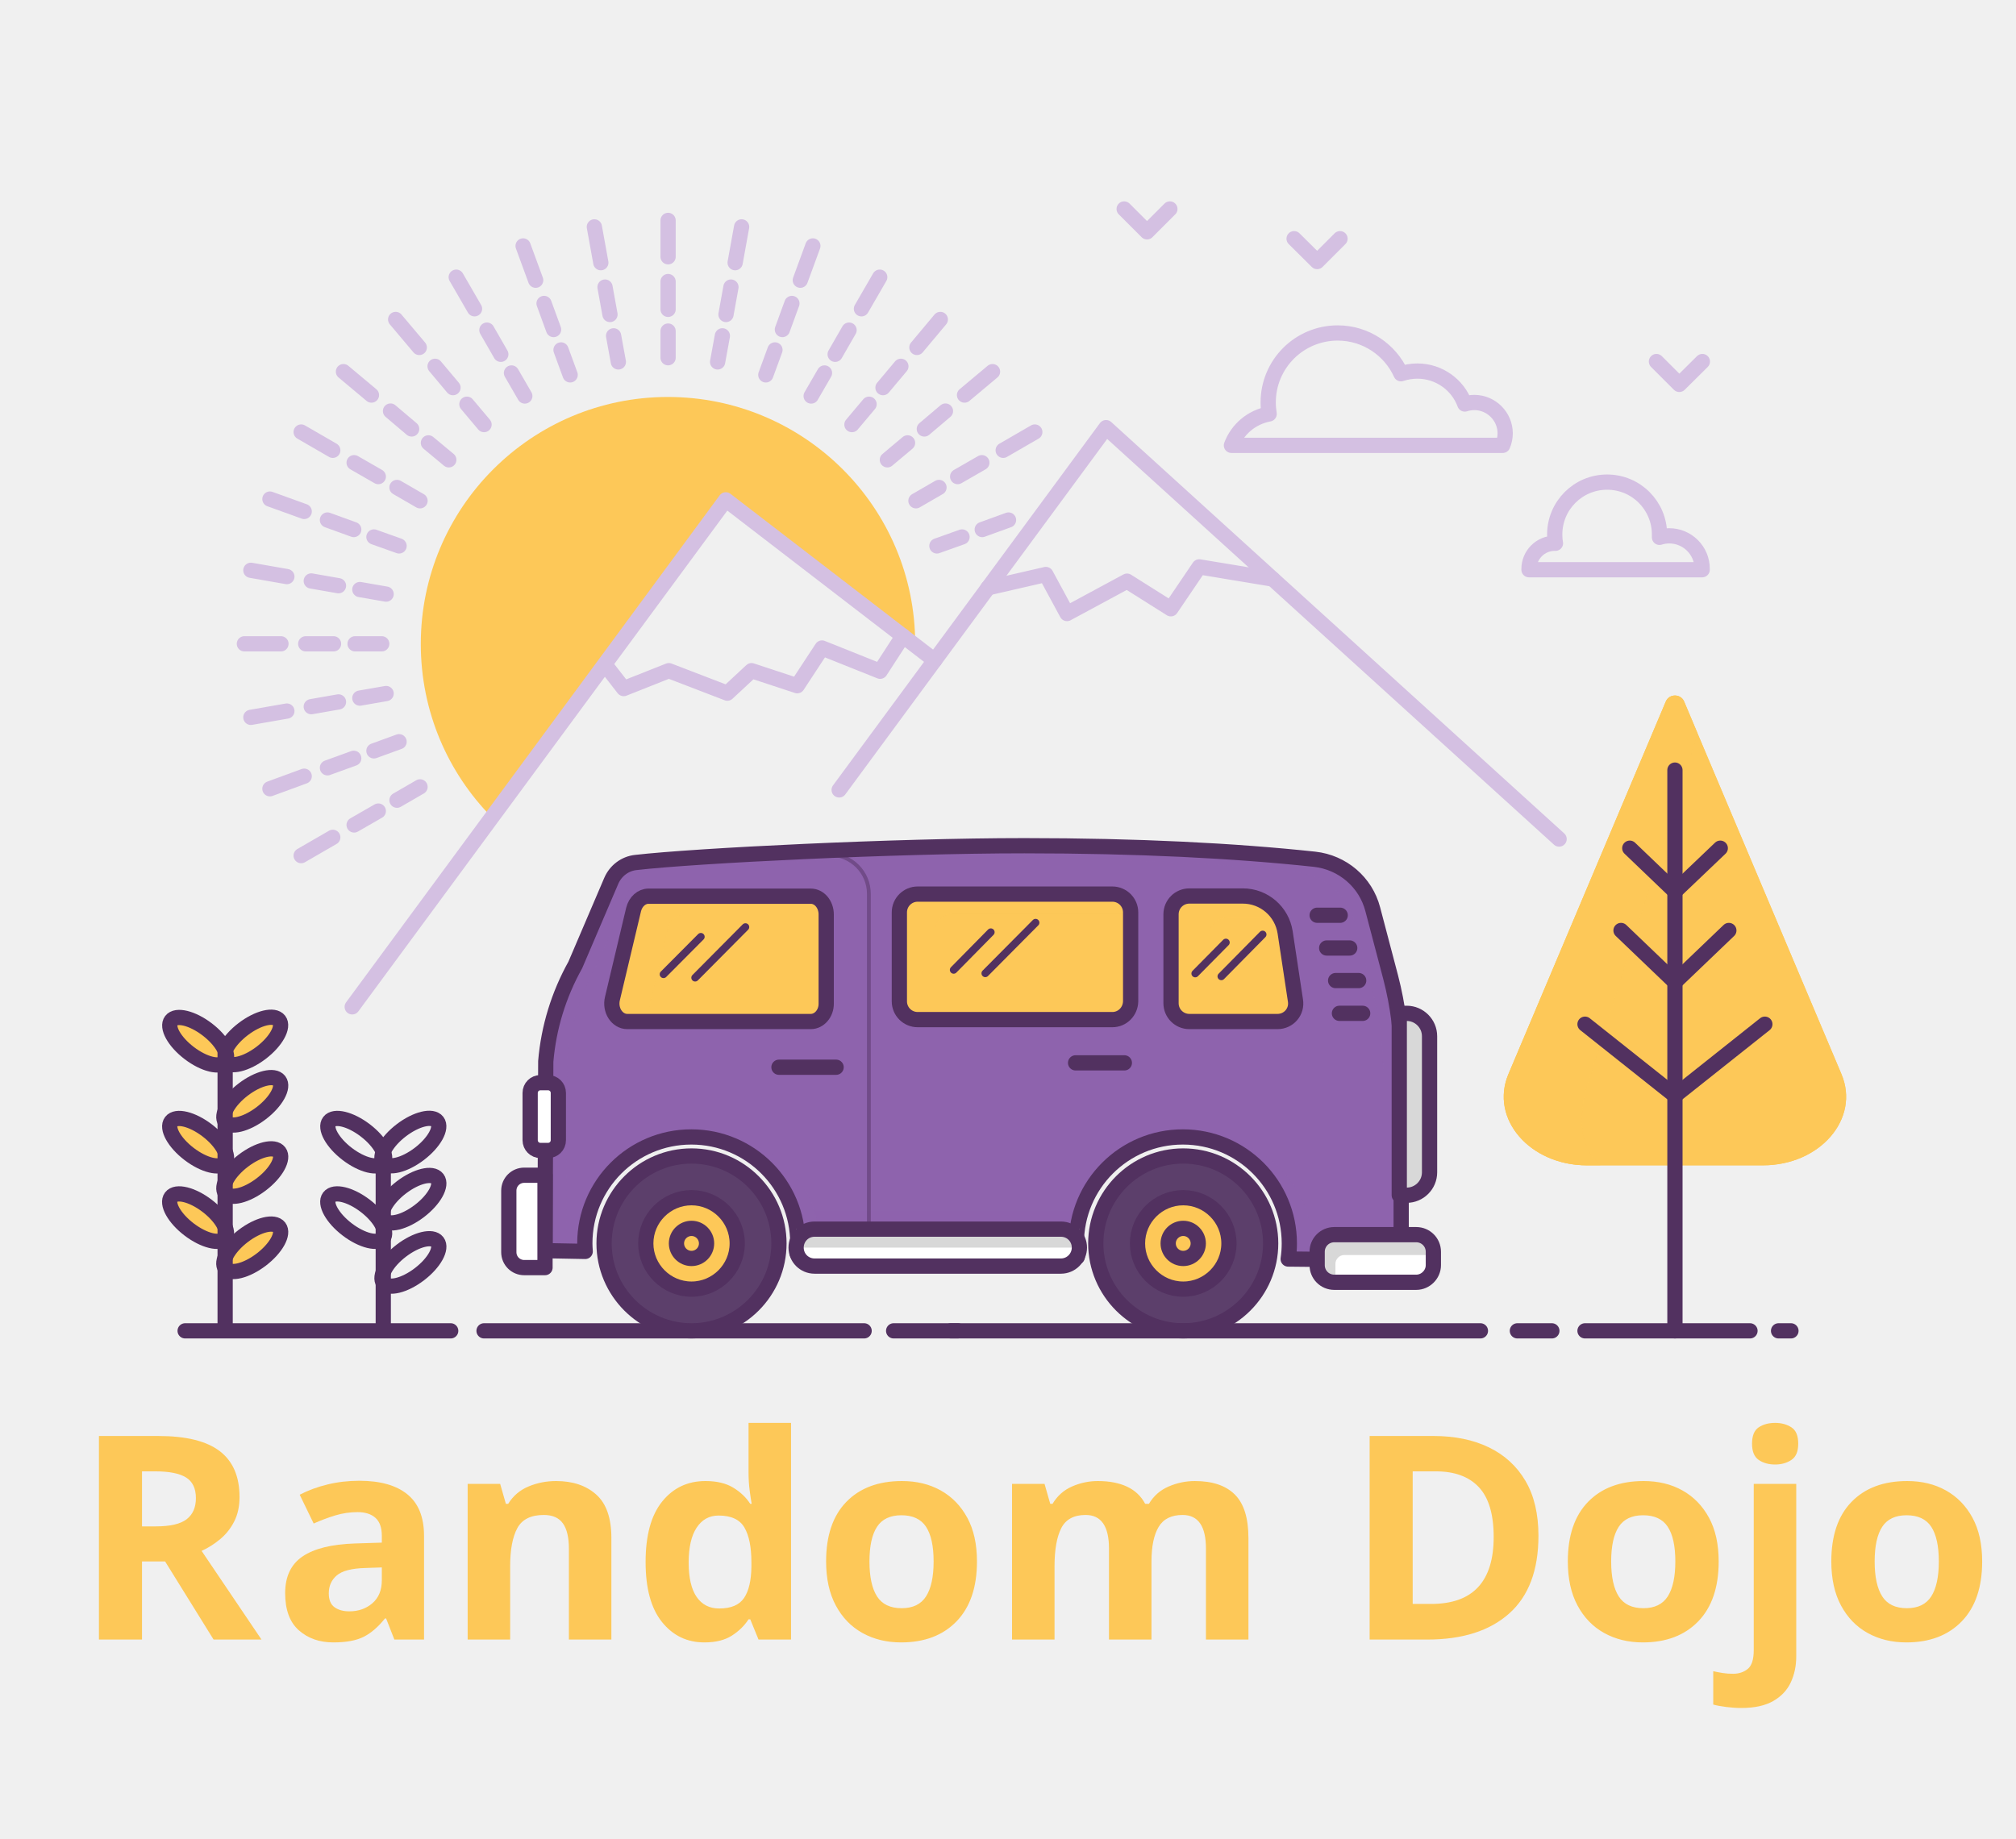
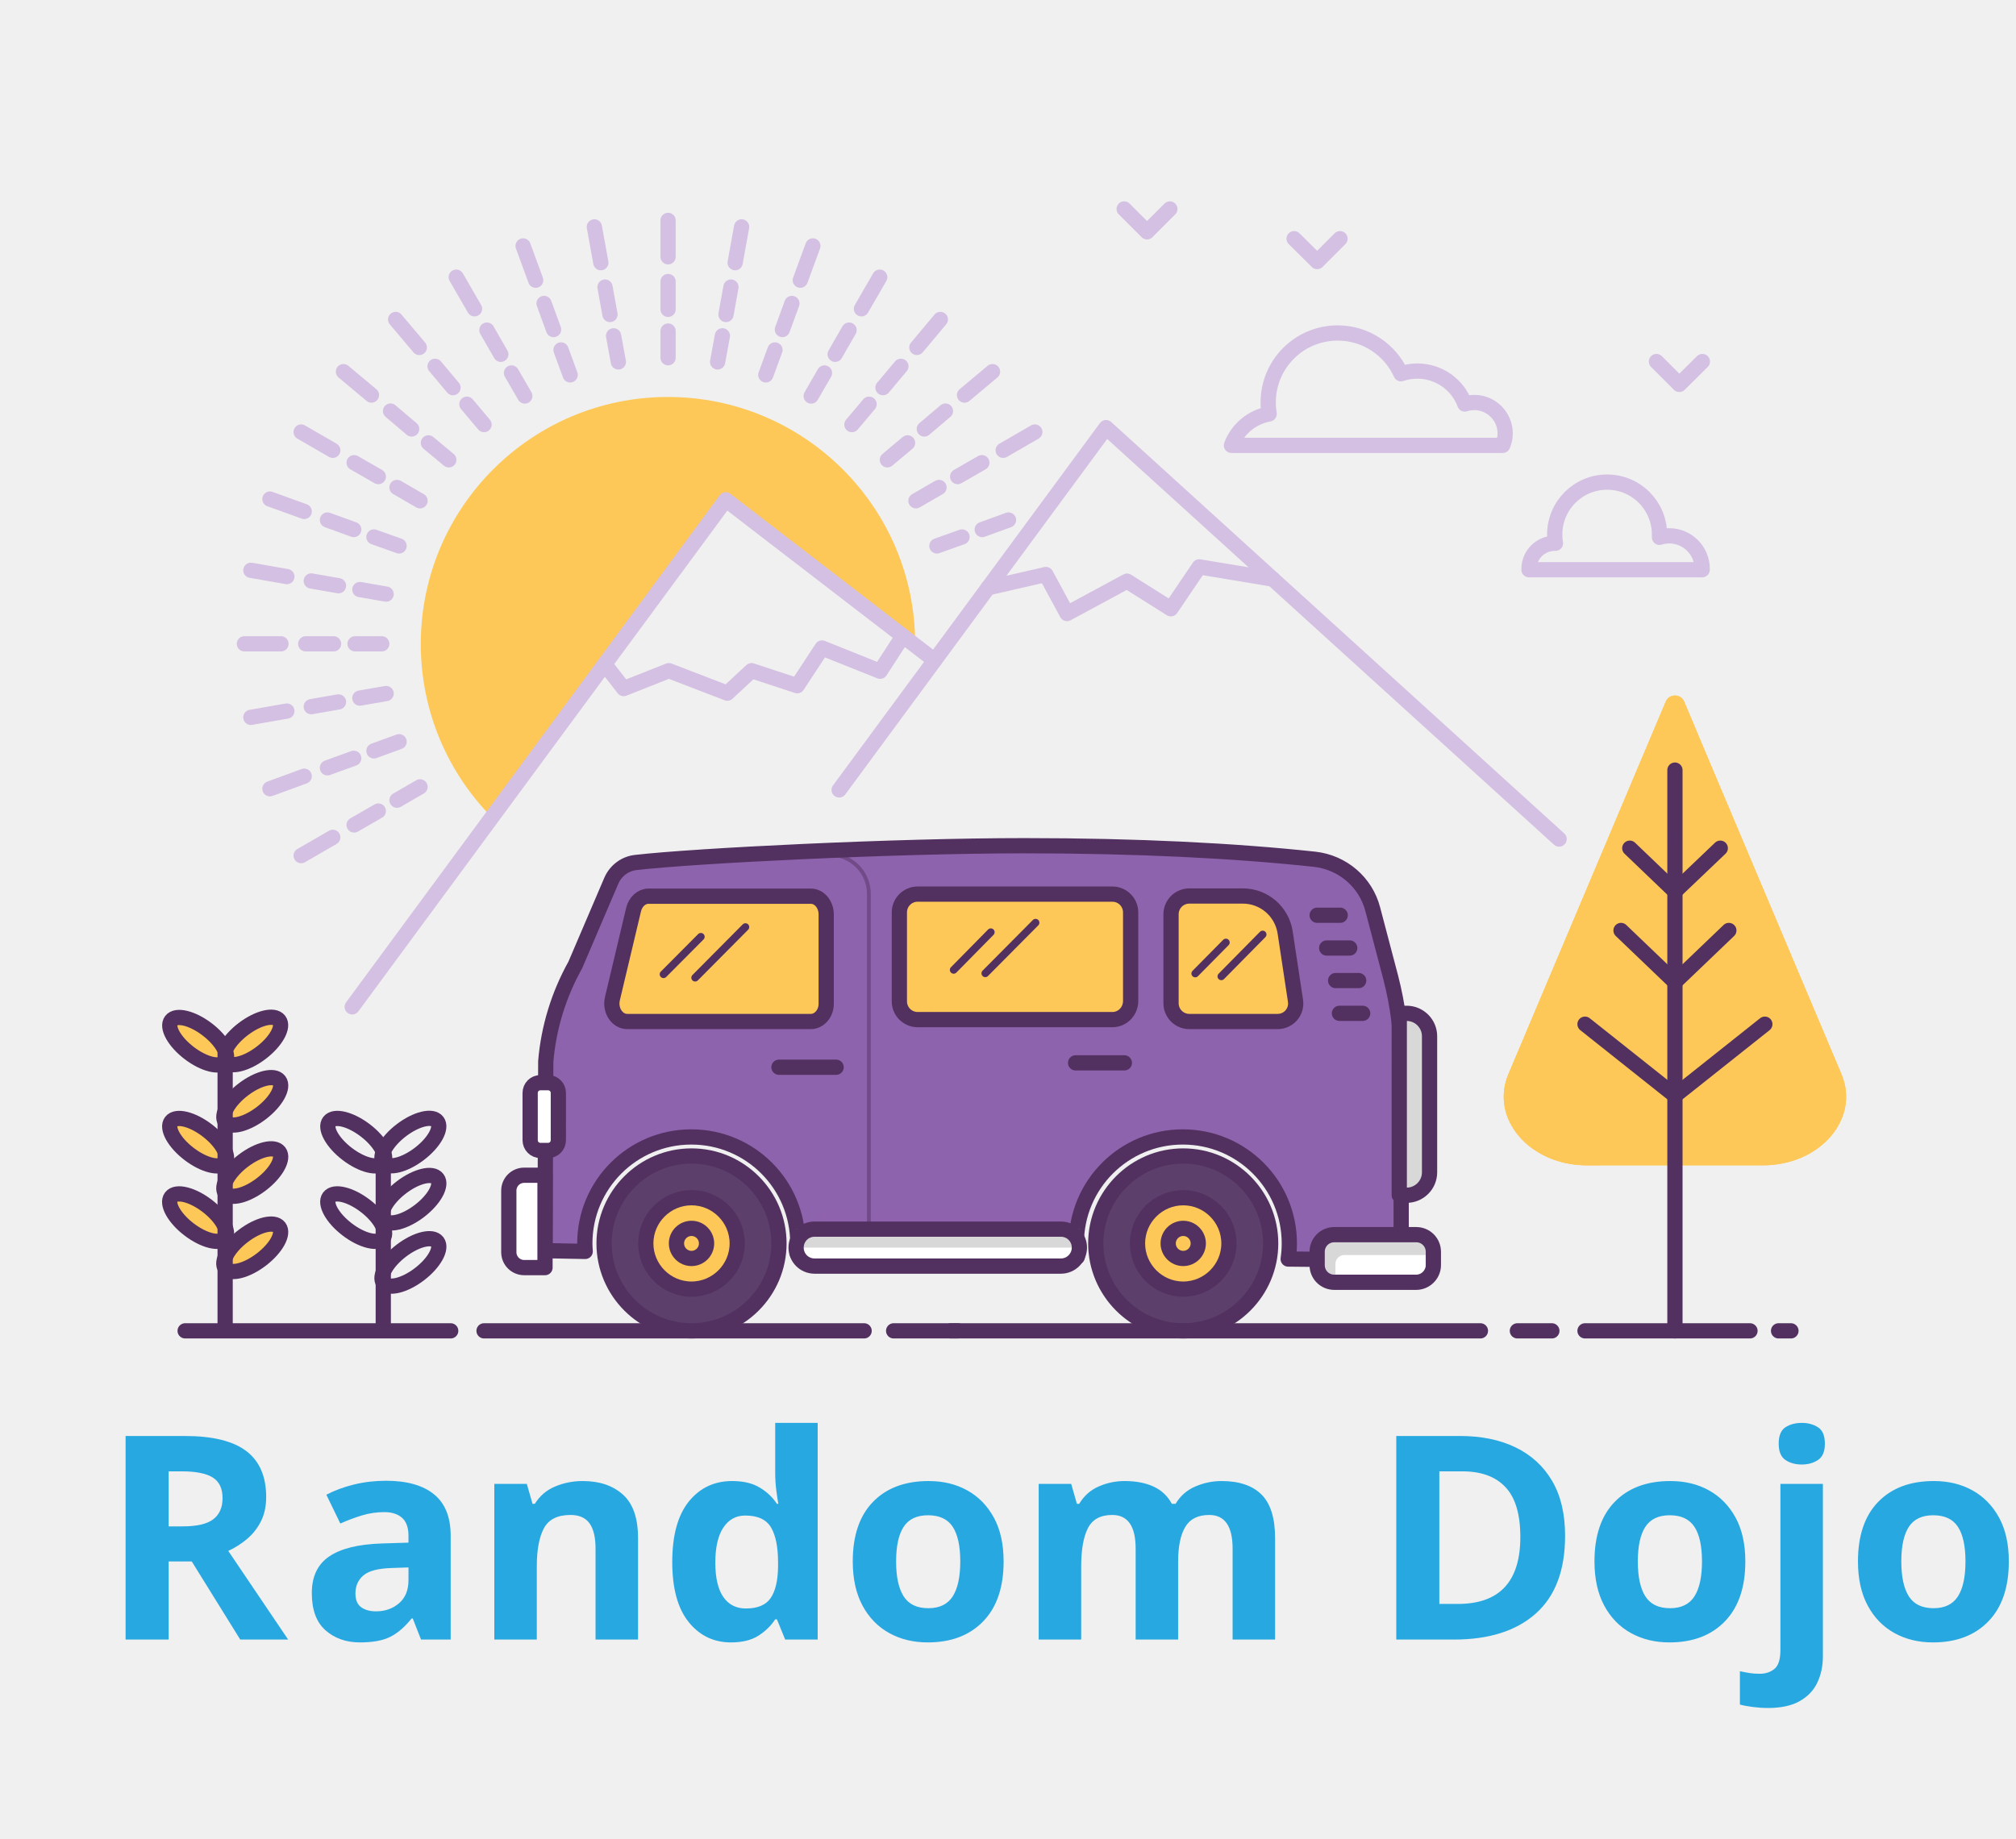
<svg xmlns="http://www.w3.org/2000/svg" width="100%" height="100%" viewBox="0 0 3467 3163" version="1.1" xml:space="preserve" style="fill-rule:evenodd;clip-rule:evenodd;stroke-linecap:round;stroke-linejoin:round;stroke-miterlimit:10;">
  <g id="XMLID_967_">
    <g id="XMLID_1056_">
      <path id="XMLID_1057_" d="M845.868,1405.91c-75.682,-76.665 -122.205,-182.162 -122.205,-298.143c-0,-234.583 190.352,-424.936 424.935,-424.936c234.583,0 425.264,190.026 425.264,424.608l-327.302,-248.998l-400.692,547.469Z" style="fill:#fdc858;fill-rule:nonzero;" />
    </g>
    <g id="XMLID_1052_">
      <path id="XMLID_1055_" d="M1148.93,569.475l-0,45.868" style="fill:none;fill-rule:nonzero;stroke:#d4c0e2;stroke-width:26.21px;" />
      <path id="XMLID_1054_" d="M1148.93,484.291l-0,47.834" style="fill:none;fill-rule:nonzero;stroke:#d4c0e2;stroke-width:26.21px;" />
      <path id="XMLID_1053_" d="M1148.93,379.122l-0,62.577" style="fill:none;fill-rule:nonzero;stroke:#d4c0e2;stroke-width:26.21px;" />
    </g>
    <g id="XMLID_1048_">
      <path id="XMLID_1051_" d="M1055.22,577.665l8.191,44.886" style="fill:none;fill-rule:nonzero;stroke:#d4c0e2;stroke-width:26.21px;" />
      <path id="XMLID_1050_" d="M1040.48,493.792l8.519,47.179" style="fill:none;fill-rule:nonzero;stroke:#d4c0e2;stroke-width:26.21px;" />
      <path id="XMLID_1049_" d="M1022.13,390.261l11.14,61.594" style="fill:none;fill-rule:nonzero;stroke:#d4c0e2;stroke-width:26.21px;" />
    </g>
    <g id="XMLID_1044_">
      <path id="XMLID_1047_" d="M964.798,601.91l15.726,42.919" style="fill:none;fill-rule:nonzero;stroke:#d4c0e2;stroke-width:26.21px;" />
      <path id="XMLID_1046_" d="M935.639,521.968l16.381,44.885" style="fill:none;fill-rule:nonzero;stroke:#d4c0e2;stroke-width:26.21px;" />
      <path id="XMLID_1045_" d="M899.6,423.024l21.623,58.973" style="fill:none;fill-rule:nonzero;stroke:#d4c0e2;stroke-width:26.21px;" />
    </g>
    <g id="XMLID_1040_">
      <path id="XMLID_1043_" d="M879.614,641.553l22.934,39.643" style="fill:none;fill-rule:nonzero;stroke:#d4c0e2;stroke-width:26.21px;" />
      <path id="XMLID_1042_" d="M837.35,567.836l23.917,41.609" style="fill:none;fill-rule:nonzero;stroke:#d4c0e2;stroke-width:26.21px;" />
      <path id="XMLID_1041_" d="M784.602,476.755l31.452,54.387" style="fill:none;fill-rule:nonzero;stroke:#d4c0e2;stroke-width:26.21px;" />
    </g>
    <g id="XMLID_1036_">
      <path id="XMLID_1039_" d="M802.949,695.284l29.487,35.057" style="fill:none;fill-rule:nonzero;stroke:#d4c0e2;stroke-width:26.21px;" />
      <path id="XMLID_1038_" d="M748.235,630.086l30.797,36.695" style="fill:none;fill-rule:nonzero;stroke:#d4c0e2;stroke-width:26.21px;" />
      <path id="XMLID_1037_" d="M680.415,549.489l40.627,48.162" style="fill:none;fill-rule:nonzero;stroke:#d4c0e2;stroke-width:26.21px;" />
    </g>
    <g id="XMLID_1030_">
      <path id="XMLID_1035_" d="M736.768,761.793l35.056,29.159" style="fill:none;fill-rule:nonzero;stroke:#d4c0e2;stroke-width:26.21px;" />
      <path id="XMLID_1034_" d="M671.569,707.079l36.367,30.797" style="fill:none;fill-rule:nonzero;stroke:#d4c0e2;stroke-width:26.21px;" />
      <path id="XMLID_1033_" d="M590.645,639.26l48.162,40.298" style="fill:none;fill-rule:nonzero;stroke:#d4c0e2;stroke-width:26.21px;" />
    </g>
    <g id="XMLID_1026_">
      <path id="XMLID_1029_" d="M682.709,838.458l39.643,22.935" style="fill:none;fill-rule:nonzero;stroke:#d4c0e2;stroke-width:26.21px;" />
      <path id="XMLID_1028_" d="M608.992,795.867l41.609,23.917" style="fill:none;fill-rule:nonzero;stroke:#d4c0e2;stroke-width:26.21px;" />
      <path id="XMLID_1027_" d="M517.911,743.118l54.387,31.453" style="fill:none;fill-rule:nonzero;stroke:#d4c0e2;stroke-width:26.21px;" />
    </g>
    <g id="XMLID_1022_">
      <path id="XMLID_1025_" d="M643.066,923.642l43.247,15.399" style="fill:none;fill-rule:nonzero;stroke:#d4c0e2;stroke-width:26.21px;" />
      <path id="XMLID_1024_" d="M563.124,894.483l45.213,16.382" style="fill:none;fill-rule:nonzero;stroke:#d4c0e2;stroke-width:26.21px;" />
      <path id="XMLID_1023_" d="M464.18,858.444l58.973,21.296" style="fill:none;fill-rule:nonzero;stroke:#d4c0e2;stroke-width:26.21px;" />
    </g>
    <g id="XMLID_1018_">
      <path id="XMLID_1021_" d="M618.821,1014.07l45.213,7.863" style="fill:none;fill-rule:nonzero;stroke:#d4c0e2;stroke-width:26.21px;" />
      <path id="XMLID_1020_" d="M535.276,999.325l46.851,8.19" style="fill:none;fill-rule:nonzero;stroke:#d4c0e2;stroke-width:26.21px;" />
      <path id="XMLID_1019_" d="M431.417,980.977l61.922,10.812" style="fill:none;fill-rule:nonzero;stroke:#d4c0e2;stroke-width:26.21px;" />
    </g>
    <g id="XMLID_1014_">
      <path id="XMLID_1017_" d="M610.63,1107.44l45.869,0" style="fill:none;fill-rule:nonzero;stroke:#d4c0e2;stroke-width:26.21px;" />
      <path id="XMLID_1016_" d="M525.774,1107.44l47.834,0" style="fill:none;fill-rule:nonzero;stroke:#d4c0e2;stroke-width:26.21px;" />
      <path id="XMLID_1015_" d="M420.278,1107.44l62.904,0" style="fill:none;fill-rule:nonzero;stroke:#d4c0e2;stroke-width:26.21px;" />
    </g>
    <g id="XMLID_1010_">
      <path id="XMLID_1013_" d="M618.821,1200.82l45.213,-7.863" style="fill:none;fill-rule:nonzero;stroke:#d4c0e2;stroke-width:26.21px;" />
      <path id="XMLID_1012_" d="M535.276,1215.56l46.851,-8.191" style="fill:none;fill-rule:nonzero;stroke:#d4c0e2;stroke-width:26.21px;" />
      <path id="XMLID_1011_" d="M431.417,1233.91l61.922,-10.811" style="fill:none;fill-rule:nonzero;stroke:#d4c0e2;stroke-width:26.21px;" />
    </g>
    <g id="XMLID_1006_">
      <path id="XMLID_1009_" d="M643.066,1291.57l43.247,-15.726" style="fill:none;fill-rule:nonzero;stroke:#d4c0e2;stroke-width:26.21px;" />
      <path id="XMLID_1008_" d="M563.124,1320.73l45.213,-16.381" style="fill:none;fill-rule:nonzero;stroke:#d4c0e2;stroke-width:26.21px;" />
      <path id="XMLID_1007_" d="M464.18,1356.77l58.973,-21.624" style="fill:none;fill-rule:nonzero;stroke:#d4c0e2;stroke-width:26.21px;" />
    </g>
    <g id="XMLID_1002_">
      <path id="XMLID_1005_" d="M682.709,1376.43l39.643,-22.934" style="fill:none;fill-rule:nonzero;stroke:#d4c0e2;stroke-width:26.21px;" />
      <path id="XMLID_1004_" d="M608.992,1419.02l41.609,-23.917" style="fill:none;fill-rule:nonzero;stroke:#d4c0e2;stroke-width:26.21px;" />
      <path id="XMLID_1003_" d="M517.911,1471.77l54.387,-31.453" style="fill:none;fill-rule:nonzero;stroke:#d4c0e2;stroke-width:26.21px;" />
    </g>
    <g id="XMLID_992_">
      <path id="XMLID_994_" d="M1654.46,923.642l-43.248,15.399" style="fill:none;fill-rule:nonzero;stroke:#d4c0e2;stroke-width:26.21px;" />
      <path id="XMLID_993_" d="M1734.4,894.483l-45.213,16.382" style="fill:none;fill-rule:nonzero;stroke:#d4c0e2;stroke-width:26.21px;" />
    </g>
    <g id="XMLID_988_">
      <path id="XMLID_991_" d="M1614.82,838.458l-39.643,22.935" style="fill:none;fill-rule:nonzero;stroke:#d4c0e2;stroke-width:26.21px;" />
      <path id="XMLID_990_" d="M1688.53,795.867l-41.609,23.917" style="fill:none;fill-rule:nonzero;stroke:#d4c0e2;stroke-width:26.21px;" />
      <path id="XMLID_989_" d="M1779.61,743.118l-54.386,31.453" style="fill:none;fill-rule:nonzero;stroke:#d4c0e2;stroke-width:26.21px;" />
    </g>
    <g id="XMLID_984_">
      <path id="XMLID_987_" d="M1560.76,761.793l-34.728,29.159" style="fill:none;fill-rule:nonzero;stroke:#d4c0e2;stroke-width:26.21px;" />
      <path id="XMLID_986_" d="M1625.95,707.079l-36.367,30.797" style="fill:none;fill-rule:nonzero;stroke:#d4c0e2;stroke-width:26.21px;" />
      <path id="XMLID_985_" d="M1706.88,639.26l-48.161,40.298" style="fill:none;fill-rule:nonzero;stroke:#d4c0e2;stroke-width:26.21px;" />
    </g>
    <g id="XMLID_980_">
      <path id="XMLID_983_" d="M1494.58,695.284l-29.486,35.057" style="fill:none;fill-rule:nonzero;stroke:#d4c0e2;stroke-width:26.21px;" />
      <path id="XMLID_982_" d="M1549.29,630.086l-30.797,36.695" style="fill:none;fill-rule:nonzero;stroke:#d4c0e2;stroke-width:26.21px;" />
      <path id="XMLID_981_" d="M1617.11,549.489l-40.299,48.162" style="fill:none;fill-rule:nonzero;stroke:#d4c0e2;stroke-width:26.21px;" />
    </g>
    <g id="XMLID_976_">
      <path id="XMLID_979_" d="M1417.91,641.553l-22.934,39.643" style="fill:none;fill-rule:nonzero;stroke:#d4c0e2;stroke-width:26.21px;" />
      <path id="XMLID_978_" d="M1460.17,567.836l-23.917,41.609" style="fill:none;fill-rule:nonzero;stroke:#d4c0e2;stroke-width:26.21px;" />
      <path id="XMLID_977_" d="M1512.92,476.755l-31.452,54.387" style="fill:none;fill-rule:nonzero;stroke:#d4c0e2;stroke-width:26.21px;" />
    </g>
    <g id="XMLID_972_">
      <path id="XMLID_975_" d="M1332.73,601.91l-15.726,42.919" style="fill:none;fill-rule:nonzero;stroke:#d4c0e2;stroke-width:26.21px;" />
      <path id="XMLID_974_" d="M1361.88,521.968l-16.381,44.885" style="fill:none;fill-rule:nonzero;stroke:#d4c0e2;stroke-width:26.21px;" />
      <path id="XMLID_973_" d="M1397.92,423.024l-21.623,58.973" style="fill:none;fill-rule:nonzero;stroke:#d4c0e2;stroke-width:26.21px;" />
    </g>
    <g id="XMLID_968_">
      <path id="XMLID_971_" d="M1242.3,577.665l-8.19,44.886" style="fill:none;fill-rule:nonzero;stroke:#d4c0e2;stroke-width:26.21px;" />
      <path id="XMLID_970_" d="M1257.04,493.792l-8.519,47.179" style="fill:none;fill-rule:nonzero;stroke:#d4c0e2;stroke-width:26.21px;" />
      <path id="XMLID_969_" d="M1275.39,390.261l-11.139,61.594" style="fill:none;fill-rule:nonzero;stroke:#d4c0e2;stroke-width:26.21px;" />
    </g>
  </g>
  <g id="XMLID_129_">
    <path d="M775.1,2289.2l-456.715,-0" style="fill:none;fill-rule:nonzero;stroke:#523160;stroke-width:26.21px;" />
  </g>
  <g id="XMLID_187_">
    <path d="M1486.06,2289.2l-653.621,-0" style="fill:none;fill-rule:nonzero;stroke:#523160;stroke-width:26.21px;" />
  </g>
  <g id="XMLID_325_">
    <path d="M2668.8,2289.2l-59.301,-0" style="fill:none;fill-rule:nonzero;stroke:#523160;stroke-width:26.21px;" />
  </g>
  <g id="XMLID_3_">
    <path d="M3009.53,2289.2l-283.727,-0" style="fill:none;fill-rule:nonzero;stroke:#523160;stroke-width:26.21px;" />
  </g>
  <g id="XMLID_5_">
    <path d="M3079.97,2289.2l-21.296,-0" style="fill:none;fill-rule:nonzero;stroke:#523160;stroke-width:26.21px;" />
  </g>
  <g id="XMLID_19_">
    <path d="M605.716,1731.9l642.482,-872.151l359.082,276.192" style="fill:none;fill-rule:nonzero;stroke:#d4c0e2;stroke-width:26.21px;" />
  </g>
  <g id="XMLID_29_">
    <path d="M1443.14,1358.73l459.01,-623.151l779.103,707.68" style="fill:none;fill-rule:nonzero;stroke:#d4c0e2;stroke-width:26.21px;" />
  </g>
  <g id="XMLID_174_">
    <path d="M418.303,1874.07c25.578,-19.537 53.296,-26.299 61.857,-15.09c8.561,11.209 -5.255,36.17 -30.833,55.708c-25.579,19.537 -53.296,26.299 -61.858,15.09c-8.561,-11.209 5.255,-36.17 30.834,-55.708Z" style="fill:#fdc858;" />
  </g>
  <g id="XMLID_163_">
    <path d="M418.16,1770.26c25.579,-19.537 53.296,-26.299 61.858,-15.09c8.561,11.208 -5.255,36.17 -30.834,55.707c-25.579,19.538 -53.296,26.299 -61.857,15.091c-8.562,-11.209 5.254,-36.171 30.833,-55.708Z" style="fill:#fdc858;" />
  </g>
  <g id="XMLID_158_">
    <path d="M418.257,2126.03c25.579,-19.537 53.296,-26.299 61.858,-15.091c8.561,11.209 -5.255,36.171 -30.834,55.708c-25.579,19.537 -53.296,26.299 -61.857,15.091c-8.562,-11.209 5.254,-36.171 30.833,-55.708Z" style="fill:#fdc858;" />
  </g>
  <g id="XMLID_134_">
    <path d="M418.301,1996.61c25.579,-19.538 53.296,-26.299 61.857,-15.091c8.561,11.209 -5.255,36.171 -30.833,55.708c-25.579,19.537 -53.296,26.299 -61.858,15.091c-8.561,-11.209 5.255,-36.171 30.834,-55.708Z" style="fill:#fdc858;" />
  </g>
  <g id="XMLID_34_">
    <path d="M418.303,1874.07c25.578,-19.537 53.296,-26.299 61.857,-15.09c8.561,11.209 -5.255,36.17 -30.833,55.708c-25.579,19.537 -53.296,26.299 -61.858,15.09c-8.561,-11.209 5.255,-36.17 30.834,-55.708Z" style="fill:none;stroke:#523160;stroke-width:26.21px;" />
  </g>
  <g id="XMLID_32_">
    <path d="M418.16,1770.26c25.579,-19.537 53.296,-26.299 61.858,-15.09c8.561,11.208 -5.255,36.17 -30.834,55.707c-25.579,19.538 -53.296,26.299 -61.857,15.091c-8.562,-11.209 5.254,-36.171 30.833,-55.708Z" style="fill:none;stroke:#523160;stroke-width:26.21px;" />
  </g>
  <g id="XMLID_35_">
    <path d="M418.257,2126.03c25.579,-19.537 53.296,-26.299 61.858,-15.091c8.561,11.209 -5.255,36.171 -30.834,55.708c-25.579,19.537 -53.296,26.299 -61.857,15.091c-8.562,-11.209 5.254,-36.171 30.833,-55.708Z" style="fill:none;stroke:#523160;stroke-width:26.21px;" />
  </g>
  <g id="XMLID_33_">
    <path d="M418.301,1996.61c25.579,-19.538 53.296,-26.299 61.857,-15.091c8.561,11.209 -5.255,36.171 -30.833,55.708c-25.579,19.537 -53.296,26.299 -61.858,15.091c-8.561,-11.209 5.255,-36.171 30.834,-55.708Z" style="fill:none;stroke:#523160;stroke-width:26.21px;" />
  </g>
  <g id="XMLID_175_">
    <path d="M294.471,1755.59c8.562,-11.209 36.279,-4.447 61.858,15.09c25.578,19.538 39.394,44.499 30.833,55.708c-8.561,11.209 -36.278,4.447 -61.857,-15.09c-25.579,-19.538 -39.395,-44.499 -30.834,-55.708Z" style="fill:#fdc858;" />
  </g>
  <g id="XMLID_160_">
    <path d="M294.314,2059.05c8.561,-11.208 36.279,-4.447 61.857,15.091c25.579,19.537 39.395,44.499 30.834,55.708c-8.561,11.208 -36.279,4.446 -61.858,-15.091c-25.578,-19.537 -39.394,-44.499 -30.833,-55.708Z" style="fill:#fdc858;" />
  </g>
  <g id="XMLID_137_">
    <path d="M294.388,1929.27c8.561,-11.209 36.279,-4.447 61.857,15.09c25.579,19.537 39.395,44.499 30.834,55.708c-8.561,11.208 -36.279,4.447 -61.857,-15.091c-25.579,-19.537 -39.395,-44.499 -30.834,-55.707Z" style="fill:#fdc858;" />
  </g>
  <g id="XMLID_38_">
    <path d="M294.471,1755.59c8.562,-11.209 36.279,-4.447 61.858,15.09c25.578,19.538 39.394,44.499 30.833,55.708c-8.561,11.209 -36.278,4.447 -61.857,-15.09c-25.579,-19.538 -39.395,-44.499 -30.834,-55.708Z" style="fill:none;stroke:#523160;stroke-width:26.21px;" />
  </g>
  <g id="XMLID_37_">
    <path d="M294.314,2059.05c8.561,-11.208 36.279,-4.447 61.857,15.091c25.579,19.537 39.395,44.499 30.834,55.708c-8.561,11.208 -36.279,4.446 -61.858,-15.091c-25.578,-19.537 -39.394,-44.499 -30.833,-55.708Z" style="fill:none;stroke:#523160;stroke-width:26.21px;" />
  </g>
  <g id="XMLID_36_">
    <path d="M294.388,1929.27c8.561,-11.209 36.279,-4.447 61.857,15.09c25.579,19.537 39.395,44.499 30.834,55.708c-8.561,11.208 -36.279,4.447 -61.857,-15.091c-25.579,-19.537 -39.395,-44.499 -30.834,-55.707Z" style="fill:none;stroke:#523160;stroke-width:26.21px;" />
  </g>
  <g id="XMLID_40_">
    <path d="M387.187,1806.93l-0,476.046" style="fill:none;fill-rule:nonzero;stroke:#523160;stroke-width:26.21px;" />
  </g>
  <g id="XMLID_44_">
    <path d="M690.259,2151.2c25.579,-19.537 53.296,-26.299 61.857,-15.09c8.562,11.209 -5.254,36.17 -30.833,55.708c-25.579,19.537 -53.296,26.299 -61.857,15.09c-8.562,-11.209 5.254,-36.17 30.833,-55.708Z" style="fill:none;stroke:#523160;stroke-width:26.21px;" />
  </g>
  <g id="XMLID_43_">
    <path d="M690.259,2042.43c25.578,-19.537 53.296,-26.299 61.857,-15.09c8.561,11.209 -5.255,36.17 -30.833,55.708c-25.579,19.537 -53.297,26.299 -61.858,15.09c-8.561,-11.209 5.255,-36.17 30.834,-55.708Z" style="fill:none;stroke:#523160;stroke-width:26.21px;" />
  </g>
  <g id="XMLID_45_">
    <path d="M690.184,1944.17c25.579,-19.537 53.297,-26.299 61.858,-15.09c8.561,11.209 -5.255,36.17 -30.834,55.708c-25.578,19.537 -53.296,26.299 -61.857,15.09c-8.561,-11.209 5.255,-36.17 30.833,-55.708Z" style="fill:none;stroke:#523160;stroke-width:26.21px;" />
  </g>
  <g id="XMLID_42_">
    <path d="M566.233,2059.03c8.561,-11.209 36.278,-4.447 61.857,15.09c25.579,19.538 39.395,44.499 30.834,55.708c-8.562,11.209 -36.279,4.447 -61.858,-15.09c-25.579,-19.538 -39.395,-44.5 -30.833,-55.708Z" style="fill:none;stroke:#523160;stroke-width:26.21px;" />
  </g>
  <g id="XMLID_41_">
    <path d="M566.311,1929.25c8.561,-11.209 36.278,-4.447 61.857,15.091c25.579,19.537 39.395,44.499 30.833,55.707c-8.561,11.209 -36.278,4.447 -61.857,-15.09c-25.579,-19.537 -39.395,-44.499 -30.833,-55.708Z" style="fill:none;stroke:#523160;stroke-width:26.21px;" />
  </g>
  <g id="XMLID_39_">
    <path d="M659.12,1986.47l-0,296.505" style="fill:none;fill-rule:nonzero;stroke:#523160;stroke-width:26.21px;" />
  </g>
  <g id="XMLID_30_">
    <path d="M1040.48,1143.15l32.108,41.281l77.648,-30.797l100.583,38.661l41.609,-38.661l78.631,25.883l42.592,-64.871l99.927,39.971l39.315,-60.611" style="fill:none;fill-rule:nonzero;stroke:#d4c0e2;stroke-width:26.21px;" />
  </g>
  <g id="XMLID_46_">
    <path d="M1699.02,1011.12l99.6,-22.934l36.366,67.164l103.204,-55.697l75.355,47.507l48.816,-72.079l126.466,20.968" style="fill:none;fill-rule:nonzero;stroke:#d4c0e2;stroke-width:26.21px;" />
  </g>
  <g id="XMLID_59_">
    <path d="M2117.73,766.052l466.545,0c2.621,-6.225 4.259,-13.433 4.259,-20.64c-0,-29.159 -23.917,-53.076 -53.076,-53.076c-5.898,-0 -11.467,0.983 -16.382,2.621c-12.122,-33.091 -44.23,-56.68 -81.58,-56.68c-9.828,-0 -19.33,1.638 -28.176,4.587c-18.675,-41.282 -60.611,-70.113 -108.773,-70.113c-66.181,-0 -119.585,53.403 -119.585,119.585c0,6.552 0.656,13.105 1.639,19.657c-30.142,5.57 -54.387,26.211 -64.871,54.059Z" style="fill:none;fill-rule:nonzero;stroke:#d4c0e2;stroke-width:26.21px;" />
  </g>
  <g id="XMLID_64_">
    <path d="M2927.3,979.994l-0,-1.638c-0,-31.452 -25.555,-56.68 -56.68,-56.68c-5.897,0 -11.467,0.983 -16.709,2.621l-0,-4.914c-0,-49.8 -40.299,-90.098 -90.098,-90.098c-49.8,-0 -90.099,40.298 -90.099,90.098c0,5.242 0.328,10.157 1.311,15.071l-1.311,-0c-24.244,-0 -44.23,19.658 -44.23,44.23l0,1.31l297.816,0Z" style="fill:none;fill-rule:nonzero;stroke:#d4c0e2;stroke-width:26.21px;" />
  </g>
  <g id="XMLID_115_">
    <path d="M1189.22,2289.2c-82.89,-0 -150.382,-67.492 -150.382,-150.382c0,-82.891 67.492,-150.382 150.382,-150.382c82.891,-0 150.382,67.491 150.382,150.382c0,82.89 -67.491,150.382 -150.382,150.382Z" style="fill:#5c3f6b;fill-rule:nonzero;" />
  </g>
  <g id="XMLID_11_">
    <path d="M1189.22,2289.2c-82.89,-0 -150.382,-67.492 -150.382,-150.382c0,-82.891 67.492,-150.382 150.382,-150.382c82.891,-0 150.382,67.491 150.382,150.382c0,82.89 -67.491,150.382 -150.382,150.382Z" style="fill:none;fill-rule:nonzero;stroke:#523160;stroke-width:26.21px;" />
  </g>
  <g id="XMLID_116_">
    <path d="M1189.22,2217.45c-43.247,-0 -78.631,-35.384 -78.631,-78.631c0,-43.247 35.384,-78.631 78.631,-78.631c43.247,-0 78.631,35.384 78.631,78.631c0,43.247 -35.384,78.631 -78.631,78.631Z" style="fill:#fdc858;fill-rule:nonzero;" />
  </g>
  <g id="XMLID_9_">
    <path d="M1189.22,2217.45c-43.247,-0 -78.631,-35.384 -78.631,-78.631c0,-43.247 35.384,-78.631 78.631,-78.631c43.247,-0 78.631,35.384 78.631,78.631c0,43.247 -35.384,78.631 -78.631,78.631Z" style="fill:none;fill-rule:nonzero;stroke:#523160;stroke-width:26.21px;" />
  </g>
  <g id="XMLID_123_">
    <path d="M1189.22,2164.7c-14.415,0 -25.882,-11.794 -25.882,-25.882c-0,-14.416 11.794,-25.883 25.882,-25.883c14.416,-0 25.883,11.795 25.883,25.883c0,14.088 -11.467,25.882 -25.883,25.882Z" style="fill:#fdc858;fill-rule:nonzero;" />
  </g>
  <g id="XMLID_14_">
    <path d="M1189.22,2164.7c-14.415,0 -25.882,-11.794 -25.882,-25.882c-0,-14.416 11.794,-25.883 25.882,-25.883c14.416,-0 25.883,11.795 25.883,25.883c0,14.088 -11.467,25.882 -25.883,25.882Z" style="fill:none;fill-rule:nonzero;stroke:#523160;stroke-width:26.21px;" />
  </g>
  <g id="XMLID_84_">
    <path d="M2391.62,1681.12l-30.797,-116.964c-12.122,-46.851 -52.093,-80.924 -100.255,-86.166c-137.604,-14.744 -304.368,-23.262 -498.98,-23.262c-222.788,-0 -565.161,17.037 -668.037,28.831c-18.674,1.966 -34.728,14.088 -42.264,31.453l-61.922,144.812c-28.504,51.11 -45.868,107.463 -50.782,165.781l-1.311,325.664l69.13,1.31c-0.328,-4.587 -0.655,-9.174 -0.655,-13.76c-0,-101.238 81.907,-183.145 183.145,-183.145c101.237,-0 183.145,81.907 183.145,183.145c-0,5.897 -0.328,11.794 -0.983,17.364l481.615,5.897c-0.982,-7.535 -1.638,-15.398 -1.638,-23.261c0,-101.238 81.908,-183.145 183.145,-183.145c101.238,-0 183.145,81.907 183.145,183.145c0,9.173 -0.655,18.019 -1.965,26.865l194.284,1.966l-0,-339.424c0.983,-49.472 -5.57,-98.944 -18.02,-147.106Z" style="fill:#8e63ad;fill-rule:nonzero;" />
  </g>
  <g id="XMLID_304_">
    <g opacity="0.36">
      <path id="XMLID_306_" d="M973.972,2151.27l1.31,-325.664c4.915,-58.318 22.279,-114.671 50.783,-165.781l61.922,-144.812c7.535,-17.365 23.589,-29.159 42.264,-31.453c99.927,-11.467 425.263,-27.848 648.052,-28.831l-16.71,-0c-222.788,-0 -565.161,17.037 -668.037,28.831c-18.674,1.966 -34.728,14.088 -42.264,31.453l-61.922,144.812c-28.504,51.11 -45.868,107.463 -50.782,165.781l-1.311,325.664l69.13,1.31l0,-0.655l-32.435,-0.655Z" style="fill:#8e63ad;fill-rule:nonzero;" />
      <path id="XMLID_312_" d="M2252.71,2165.69c1.311,-8.846 1.966,-17.692 1.966,-26.865c0,-101.238 -81.907,-183.145 -183.145,-183.145c-6.225,-0 -12.122,0.327 -18.347,0.983c92.719,9.173 164.798,87.149 164.798,182.162c-0,9.173 -0.656,18.019 -1.966,26.865l194.284,1.966l0,-0.328l-157.59,-1.638Z" style="fill:#8e63ad;fill-rule:nonzero;" />
      <path id="XMLID_314_" d="M1408.08,2155.86c0.655,-5.569 0.983,-11.467 0.983,-17.364c-0,-101.238 -81.908,-183.145 -183.145,-183.145c-6.225,0 -12.122,0.328 -18.347,0.983c92.719,9.174 164.797,87.149 164.797,182.162c0,5.897 -0.327,11.795 -0.983,17.364l481.616,5.898l0,-0.328l-444.921,-5.57Z" style="fill:#8e63ad;fill-rule:nonzero;" />
    </g>
  </g>
  <g id="XMLID_331_">
    <path d="M1408.74,2126.37l437.713,-0l0,-43.575l-446.231,-0c4.587,14.088 7.208,28.504 8.518,43.575Z" style="fill:#8e63ad;fill-opacity:0.36;fill-rule:nonzero;" />
  </g>
  <g id="XMLID_297_">
    <g opacity="0.25">
      <path id="XMLID_301_" d="M2398.18,1677.85l-30.797,-116.964c-12.123,-46.851 -52.093,-80.925 -100.255,-86.167c-137.604,-14.743 -304.368,-23.261 -498.98,-23.261c-222.788,-0 -565.161,17.036 -668.037,28.831c-16.054,1.966 -30.469,11.139 -38.66,24.9c-0,-0 -0,-5.57 0.327,-5.57c102.876,-11.795 445.249,-23.262 668.037,-23.262c194.94,0 361.376,8.519 498.98,23.262c48.162,5.242 87.805,39.316 100.255,86.167l30.797,116.964c12.778,48.161 19.003,97.633 19.003,147.105l-0,314.197l38.66,0.328l0,-339.425c-0.328,-49.472 -6.88,-98.944 -19.33,-147.105Z" style="fill:#8e63ad;fill-rule:nonzero;" />
    </g>
  </g>
  <g id="XMLID_8_">
    <path d="M2391.62,1681.12l-30.797,-116.964c-12.122,-46.851 -52.093,-80.924 -100.255,-86.166c-137.604,-14.744 -304.368,-23.262 -498.98,-23.262c-222.788,-0 -565.161,17.037 -668.037,28.831c-18.674,1.966 -34.728,14.088 -42.264,31.453l-61.922,144.812c-28.504,51.11 -45.868,107.463 -50.782,165.781l-1.311,325.664l69.13,1.31c-0.328,-4.587 -0.655,-9.174 -0.655,-13.76c-0,-101.238 81.907,-183.145 183.145,-183.145c101.237,-0 183.145,81.907 183.145,183.145c-0,5.897 -0.328,11.794 -0.983,17.364l481.615,5.897c-0.982,-7.535 -1.638,-15.398 -1.638,-23.261c0,-101.238 81.908,-183.145 183.145,-183.145c101.238,-0 183.145,81.907 183.145,183.145c0,9.173 -0.655,18.019 -1.965,26.865l194.284,1.966l-0,-339.424c0.983,-49.472 -5.57,-98.944 -18.02,-147.106Z" style="fill:none;fill-rule:nonzero;stroke:#523160;stroke-width:26.21px;" />
  </g>
  <g id="XMLID_117_">
    <path d="M2034.84,2289.2c-82.891,-0 -150.382,-67.492 -150.382,-150.382c-0,-82.891 67.491,-150.382 150.382,-150.382c82.89,-0 150.382,67.491 150.382,150.382c-0,82.89 -67.492,150.382 -150.382,150.382Z" style="fill:#5c3f6b;fill-rule:nonzero;" />
  </g>
  <g id="XMLID_10_">
    <path d="M2034.84,2289.2c-82.891,-0 -150.382,-67.492 -150.382,-150.382c-0,-82.891 67.491,-150.382 150.382,-150.382c82.89,-0 150.382,67.491 150.382,150.382c-0,82.89 -67.492,150.382 -150.382,150.382Z" style="fill:none;fill-rule:nonzero;stroke:#523160;stroke-width:26.21px;" />
  </g>
  <g id="XMLID_120_">
    <path d="M2034.84,2217.45c-43.248,-0 -78.632,-35.384 -78.632,-78.631c0,-43.247 35.384,-78.631 78.632,-78.631c43.247,-0 78.631,35.384 78.631,78.631c-0,43.247 -35.384,78.631 -78.631,78.631Z" style="fill:#fdc858;fill-rule:nonzero;" />
  </g>
  <g id="XMLID_12_">
    <path d="M2034.84,2217.45c-43.248,-0 -78.632,-35.384 -78.632,-78.631c0,-43.247 35.384,-78.631 78.632,-78.631c43.247,-0 78.631,35.384 78.631,78.631c-0,43.247 -35.384,78.631 -78.631,78.631Z" style="fill:none;fill-rule:nonzero;stroke:#523160;stroke-width:26.21px;" />
  </g>
  <g id="XMLID_125_">
    <path d="M2034.84,2164.7c-14.416,0 -25.883,-11.794 -25.883,-25.882c-0,-14.416 11.794,-25.883 25.883,-25.883c14.415,-0 25.882,11.795 25.882,25.883c0,14.088 -11.467,25.882 -25.882,25.882Z" style="fill:#fdc858;fill-rule:nonzero;" />
  </g>
  <g id="XMLID_13_">
    <path d="M2034.84,2164.7c-14.416,0 -25.883,-11.794 -25.883,-25.882c-0,-14.416 11.794,-25.883 25.883,-25.883c14.415,-0 25.882,11.795 25.882,25.883c0,14.088 -11.467,25.882 -25.882,25.882Z" style="fill:none;fill-rule:nonzero;stroke:#523160;stroke-width:26.21px;" />
  </g>
  <g id="XMLID_127_">
    <path d="M937.277,2180.43l-35.711,-0c-14.744,-0 -26.538,-11.795 -26.538,-26.538l-0,-105.825c-0,-14.743 11.794,-26.538 26.538,-26.538l35.711,0l0,158.901Z" style="fill:#fff;fill-rule:nonzero;" />
  </g>
  <g id="XMLID_6_">
    <path d="M937.277,2180.43l-35.711,-0c-14.744,-0 -26.538,-11.795 -26.538,-26.538l-0,-105.825c-0,-14.743 11.794,-26.538 26.538,-26.538l35.711,0l0,158.901Z" style="fill:none;fill-rule:nonzero;stroke:#523160;stroke-width:26.21px;" />
  </g>
  <g id="XMLID_128_">
    <path d="M942.519,1978.94l-13.105,0c-9.829,0 -17.692,-7.863 -17.692,-17.692l0,-81.252c0,-9.829 7.863,-17.692 17.692,-17.692l13.105,0c9.829,0 17.692,7.863 17.692,17.692l0,81.252c0,9.829 -7.863,17.692 -17.692,17.692Z" style="fill:#fff;fill-rule:nonzero;" />
  </g>
  <g id="XMLID_15_">
    <path d="M942.519,1978.94l-13.105,0c-9.829,0 -17.692,-7.863 -17.692,-17.692l0,-81.252c0,-9.829 7.863,-17.692 17.692,-17.692l13.105,0c9.829,0 17.692,7.863 17.692,17.692l0,81.252c0,9.829 -7.863,17.692 -17.692,17.692Z" style="fill:none;fill-rule:nonzero;stroke:#523160;stroke-width:26.21px;" />
  </g>
  <g id="XMLID_126_">
    <path d="M2435.53,2205.66l-140.881,0c-16.382,0 -29.487,-13.105 -29.487,-29.487l0,-22.934c0,-16.381 13.105,-29.486 29.487,-29.486l140.881,-0c16.381,-0 29.486,13.105 29.486,29.486l0,22.934c0,16.054 -13.432,29.487 -29.486,29.487Z" style="fill:#fff;fill-rule:nonzero;" />
  </g>
  <g id="XMLID_294_">
    <path d="M2296.61,2173.88c-0,-8.191 6.88,-15.071 15.071,-15.071l153.003,0l-0,-5.57c-0,-16.381 -13.105,-29.486 -29.487,-29.486l-140.881,-0c-16.381,-0 -29.486,13.105 -29.486,29.486l-0,22.934c-0,16.382 13.105,29.487 29.486,29.487l2.294,0l-0,-31.78Z" style="fill:#d8d8d8;fill-rule:nonzero;" />
  </g>
  <g id="XMLID_16_">
    <path d="M2435.53,2205.66l-140.881,0c-16.382,0 -29.487,-13.105 -29.487,-29.487l0,-22.934c0,-16.381 13.105,-29.486 29.487,-29.486l140.881,-0c16.381,-0 29.486,13.105 29.486,29.486l0,22.934c0,16.054 -13.432,29.487 -29.486,29.487Z" style="fill:none;fill-rule:nonzero;stroke:#523160;stroke-width:26.21px;" />
  </g>
  <g id="XMLID_113_">
    <path d="M2197.01,1757.13l-151.692,0c-17.365,0 -31.453,-14.088 -31.453,-31.452l0,-153.003c0,-17.365 14.088,-31.453 31.453,-31.453l92.064,0c36.367,0 67.164,26.538 72.733,62.577l17.692,116.964c3.277,19.33 -11.467,36.367 -30.797,36.367Z" style="fill:#fdc858;fill-rule:nonzero;" />
  </g>
  <g id="XMLID_293_">
    <path d="M2078.08,1610.35c-0,-17.364 14.088,-31.452 31.452,-31.452l92.064,-0c-12.777,-22.607 -37.022,-37.35 -64.215,-37.35l-92.064,-0c-17.365,-0 -31.453,14.088 -31.453,31.452l0,153.003c0,17.365 14.088,31.453 31.453,31.453l32.763,-0l-0,-147.106Z" style="fill:#fdc858;fill-opacity:0.56;fill-rule:nonzero;" />
  </g>
  <g id="XMLID_17_">
    <path d="M2197.01,1757.13l-151.692,0c-17.365,0 -31.453,-14.088 -31.453,-31.452l0,-153.003c0,-17.365 14.088,-31.453 31.453,-31.453l92.064,0c36.367,0 67.164,26.538 72.733,62.577l17.692,116.964c3.277,19.33 -11.467,36.367 -30.797,36.367Z" style="fill:none;fill-rule:nonzero;stroke:#523160;stroke-width:26.21px;" />
  </g>
  <g id="XMLID_99_">
    <path d="M1912.96,1753.86l-334.837,-0c-17.365,-0 -31.453,-14.088 -31.453,-31.453l0,-153.003c0,-17.364 14.088,-31.452 31.453,-31.452l334.837,-0c17.365,-0 31.453,14.088 31.453,31.452l-0,153.003c-0.328,17.365 -14.088,31.453 -31.453,31.453Z" style="fill:#fdc858;fill-rule:nonzero;" />
  </g>
  <g id="XMLID_308_">
    <path d="M1607.28,1603.15c-0,-17.364 14.088,-31.452 31.452,-31.452l305.351,-0l0,-2.294c0,-17.364 -14.088,-31.452 -31.452,-31.452l-334.51,-0c-17.365,-0 -31.453,14.088 -31.453,31.452l0,153.003c0,17.365 14.088,31.453 31.453,31.453l29.486,-0l0,-150.71l-0.327,0Z" style="fill:#fdc858;fill-opacity:0.56;fill-rule:nonzero;" />
  </g>
  <g id="XMLID_21_">
    <path d="M1912.96,1753.86l-334.837,-0c-17.365,-0 -31.453,-14.088 -31.453,-31.453l0,-153.003c0,-17.364 14.088,-31.452 31.453,-31.452l334.837,-0c17.365,-0 31.453,14.088 31.453,31.452l-0,153.003c-0.328,17.365 -14.088,31.453 -31.453,31.453Z" style="fill:none;fill-rule:nonzero;stroke:#523160;stroke-width:26.21px;" />
  </g>
  <g id="XMLID_94_">
    <path d="M1394.32,1757.13l-315.508,0c-17.692,0 -30.469,-19.658 -25.555,-39.643l36.367,-153.003c3.276,-13.433 13.76,-22.934 25.555,-22.934l279.141,-0c14.743,-0 26.538,14.088 26.538,31.452l-0,153.003c0.327,17.037 -11.795,31.125 -26.538,31.125Z" style="fill:#fdc858;fill-rule:nonzero;" />
  </g>
  <g id="XMLID_316_">
    <path d="M1112.23,1749.6l36.367,-153.003c3.277,-13.433 13.761,-22.935 25.555,-22.935l246.706,0l-0,-0.982c-0,-17.365 -11.795,-31.453 -26.538,-31.453l-279.141,0c-11.795,0 -22.279,9.501 -25.555,22.934l-36.367,153.003c-4.587,19.986 7.863,39.643 25.555,39.643l32.436,0c0.327,-2.293 0.655,-4.586 0.982,-7.207Z" style="fill:#fdc858;fill-opacity:0.56;fill-rule:nonzero;" />
  </g>
  <g id="XMLID_22_">
    <path d="M1394.32,1757.13l-315.508,0c-17.692,0 -30.469,-19.658 -25.555,-39.643l36.367,-153.003c3.276,-13.433 13.76,-22.934 25.555,-22.934l279.141,-0c14.743,-0 26.538,14.088 26.538,31.452l-0,153.003c0.327,17.037 -11.795,31.125 -26.538,31.125Z" style="fill:none;fill-rule:nonzero;stroke:#523160;stroke-width:26.21px;" />
  </g>
  <g id="XMLID_20_">
    <path d="M1426.76,1470.13c37.35,0 67.492,30.142 67.492,67.492l-0,619.876" style="fill:none;fill-rule:nonzero;stroke:#523160;stroke-opacity:0.48;stroke-width:6.55px;" />
  </g>
  <g id="XMLID_24_">
    <path d="M1339.61,1835.76l98.289,0" style="fill:none;fill-rule:nonzero;stroke:#523160;stroke-width:26.21px;" />
  </g>
  <g id="XMLID_150_">
    <path d="M1849.73,1828.23l83.873,-0" style="fill:none;fill-rule:nonzero;stroke:#523160;stroke-width:26.21px;" />
  </g>
  <g id="XMLID_289_">
    <path d="M2419.15,2055.93l-12.777,0l-0,-312.886l12.777,0c21.624,0 39.316,17.692 39.316,39.316l-0,234.255c-0,21.623 -17.692,39.315 -39.316,39.315Z" style="fill:#d8d8d8;fill-rule:nonzero;" />
  </g>
  <g id="XMLID_18_">
    <path d="M2419.15,2055.93l-12.777,0l-0,-312.886l12.777,0c21.624,0 39.316,17.692 39.316,39.316l-0,234.255c-0,21.623 -17.692,39.315 -39.316,39.315Z" style="fill:none;fill-rule:nonzero;stroke:#523160;stroke-width:26.21px;" />
  </g>
  <g id="XMLID_25_">
    <path d="M2265.16,1574.32l39.643,-0" style="fill:none;fill-rule:nonzero;stroke:#523160;stroke-width:26.21px;" />
  </g>
  <g id="XMLID_26_">
    <path d="M2281.54,1630.67l39.643,0" style="fill:none;fill-rule:nonzero;stroke:#523160;stroke-width:26.21px;" />
  </g>
  <g id="XMLID_27_">
    <path d="M2296.94,1686.69l39.643,-0" style="fill:none;fill-rule:nonzero;stroke:#523160;stroke-width:26.21px;" />
  </g>
  <g id="XMLID_28_">
    <path d="M2303.49,1743.04l39.971,0" style="fill:none;fill-rule:nonzero;stroke:#523160;stroke-width:26.21px;" />
  </g>
  <g id="XMLID_124_">
    <path d="M1824.5,2177.81l-423.625,-0c-17.692,-0 -31.78,-14.088 -31.78,-31.78c0,-17.692 14.088,-31.781 31.78,-31.781l423.625,0c17.692,0 31.78,14.089 31.78,31.781c0,17.364 -14.088,31.78 -31.78,31.78Z" style="fill:#fff;fill-rule:nonzero;" />
  </g>
  <g id="XMLID_141_">
    <path d="M1824.5,2177.81l-423.625,-0c-17.692,-0 -31.78,-14.088 -31.78,-31.78c0,-17.692 14.088,-31.781 31.78,-31.781l423.625,0c17.692,0 31.78,14.089 31.78,31.781c0,17.364 -14.088,31.78 -31.78,31.78Z" style="fill:#fff;fill-rule:nonzero;" />
  </g>
  <g id="XMLID_273_">
    <rect x="1369.09" y="2114.25" width="487.185" height="31.78" style="fill:#d8d8d8;" />
  </g>
  <g id="XMLID_4_">
    <path d="M1824.5,2177.81l-423.625,-0c-17.692,-0 -31.78,-14.088 -31.78,-31.78c0,-17.692 14.088,-31.781 31.78,-31.781l423.625,0c17.692,0 31.78,14.089 31.78,31.781c0,17.364 -14.088,31.78 -31.78,31.78Z" style="fill:none;fill-rule:nonzero;stroke:#523160;stroke-width:26.21px;" />
  </g>
  <g id="XMLID_156_">
    <path d="M1141.06,1675.88l64.215,-64.543" style="fill:none;fill-rule:nonzero;stroke:#523160;stroke-width:13.11px;" />
  </g>
  <g id="XMLID_159_">
    <path d="M1195.45,1681.78l86.495,-87.149" style="fill:none;fill-rule:nonzero;stroke:#523160;stroke-width:13.11px;" />
  </g>
  <g id="XMLID_169_">
    <path d="M1640.04,1668.34l63.888,-64.87" style="fill:none;fill-rule:nonzero;stroke:#523160;stroke-width:13.11px;" />
  </g>
  <g id="XMLID_167_">
    <path d="M1694.43,1674.24l86.495,-87.15" style="fill:none;fill-rule:nonzero;stroke:#523160;stroke-width:13.11px;" />
  </g>
  <g id="XMLID_172_">
    <path d="M2055.48,1674.57l52.749,-53.403" style="fill:none;fill-rule:nonzero;stroke:#523160;stroke-width:13.11px;" />
  </g>
  <g id="XMLID_170_">
    <path d="M2100.36,1679.48l71.096,-72.079" style="fill:none;fill-rule:nonzero;stroke:#523160;stroke-width:13.11px;" />
  </g>
  <g id="XMLID_119_">
    <path d="M2594.1,1847.56l270.623,-640.844c5.897,-13.76 25.555,-13.76 31.452,0l270.622,640.844c32.435,76.665 -36.694,156.934 -134.983,156.934l-302.73,0c-98.289,0 -167.419,-80.269 -134.984,-156.934Z" style="fill:#fdc858;fill-rule:nonzero;" />
  </g>
  <g id="XMLID_133_">
    <path d="M2594.1,1847.56l270.623,-640.844c5.897,-13.76 25.555,-13.76 31.452,0l270.622,640.844c32.435,76.665 -36.694,156.934 -134.983,156.934l-302.73,0c-98.289,0 -167.419,-80.269 -134.984,-156.934Z" style="fill:#fdc858;fill-rule:nonzero;" />
  </g>
  <g id="XMLID_340_">
    <path d="M2726.46,1877.7l192.974,-616.272l-22.934,-54.714c-5.898,-13.76 -25.556,-13.76 -31.453,0l-270.622,640.844c-32.435,76.665 36.695,156.934 134.983,156.934l22.935,0c-28.832,-24.244 -39.971,-64.543 -25.883,-126.792Z" style="fill:#fdc858;fill-opacity:0.56;fill-rule:nonzero;" />
  </g>
  <g id="XMLID_132_">
    <path d="M2880.45,2289.2l-0,-964.542" style="fill:none;fill-rule:nonzero;stroke:#523160;stroke-width:26.21px;" />
  </g>
  <g id="XMLID_130_">
    <path d="M2958.43,1458.99l-77.976,74.372l-77.648,-74.372" style="fill:none;fill-rule:nonzero;stroke:#523160;stroke-width:26.21px;" />
  </g>
  <g id="XMLID_135_">
    <path d="M2973.17,1600.53l-92.719,88.788l-92.719,-88.788" style="fill:none;fill-rule:nonzero;stroke:#523160;stroke-width:26.21px;" />
  </g>
  <g id="XMLID_171_">
    <path d="M3035.09,1761.72l-154.641,122.861l-154.641,-122.861" style="fill:none;fill-rule:nonzero;stroke:#523160;stroke-width:26.21px;" />
  </g>
  <g id="XMLID_336_">
    <path d="M2011.9,359.464l-39.315,39.315l-39.316,-39.315" style="fill:none;fill-rule:nonzero;stroke:#d4c0e2;stroke-width:26.21px;" />
  </g>
  <g id="XMLID_335_">
    <path d="M2304.48,410.574l-39.316,39.316l-39.643,-39.316" style="fill:none;fill-rule:nonzero;stroke:#d4c0e2;stroke-width:26.21px;" />
  </g>
  <g id="XMLID_342_">
    <path d="M2927.63,621.895l-39.643,39.316l-39.315,-39.316" style="fill:none;fill-rule:nonzero;stroke:#d4c0e2;stroke-width:26.21px;" />
  </g>
  <g id="XMLID_324_">
    <path d="M2545.94,2289.2l-910.811,-0" style="fill:none;fill-rule:nonzero;stroke:#523160;stroke-width:26.21px;" />
  </g>
  <g id="XMLID_190_">
    <path d="M1647.25,2289.2l-110.412,-0" style="fill:none;fill-rule:nonzero;stroke:#523160;stroke-width:26.21px;" />
  </g>
  <g>
    <g>
-       <text x="126.023px" y="2820.23px" style="font-family:'Nunito-Black', 'Nunito';font-weight:900;font-size:490.407px;fill:#fdc858;">R<tspan x="469.799px " y="2820.23px ">a</tspan>ndom Dojo</text>
+       <text x="171.856px" y="2820.23px" style="font-family:'Nunito-Black', 'Nunito';font-weight:900;font-size:490.407px;fill:#28a8e0;">R<tspan x="515.632px " y="2820.23px ">a</tspan>ndom Dojo</text>
    </g>
  </g>
</svg>
